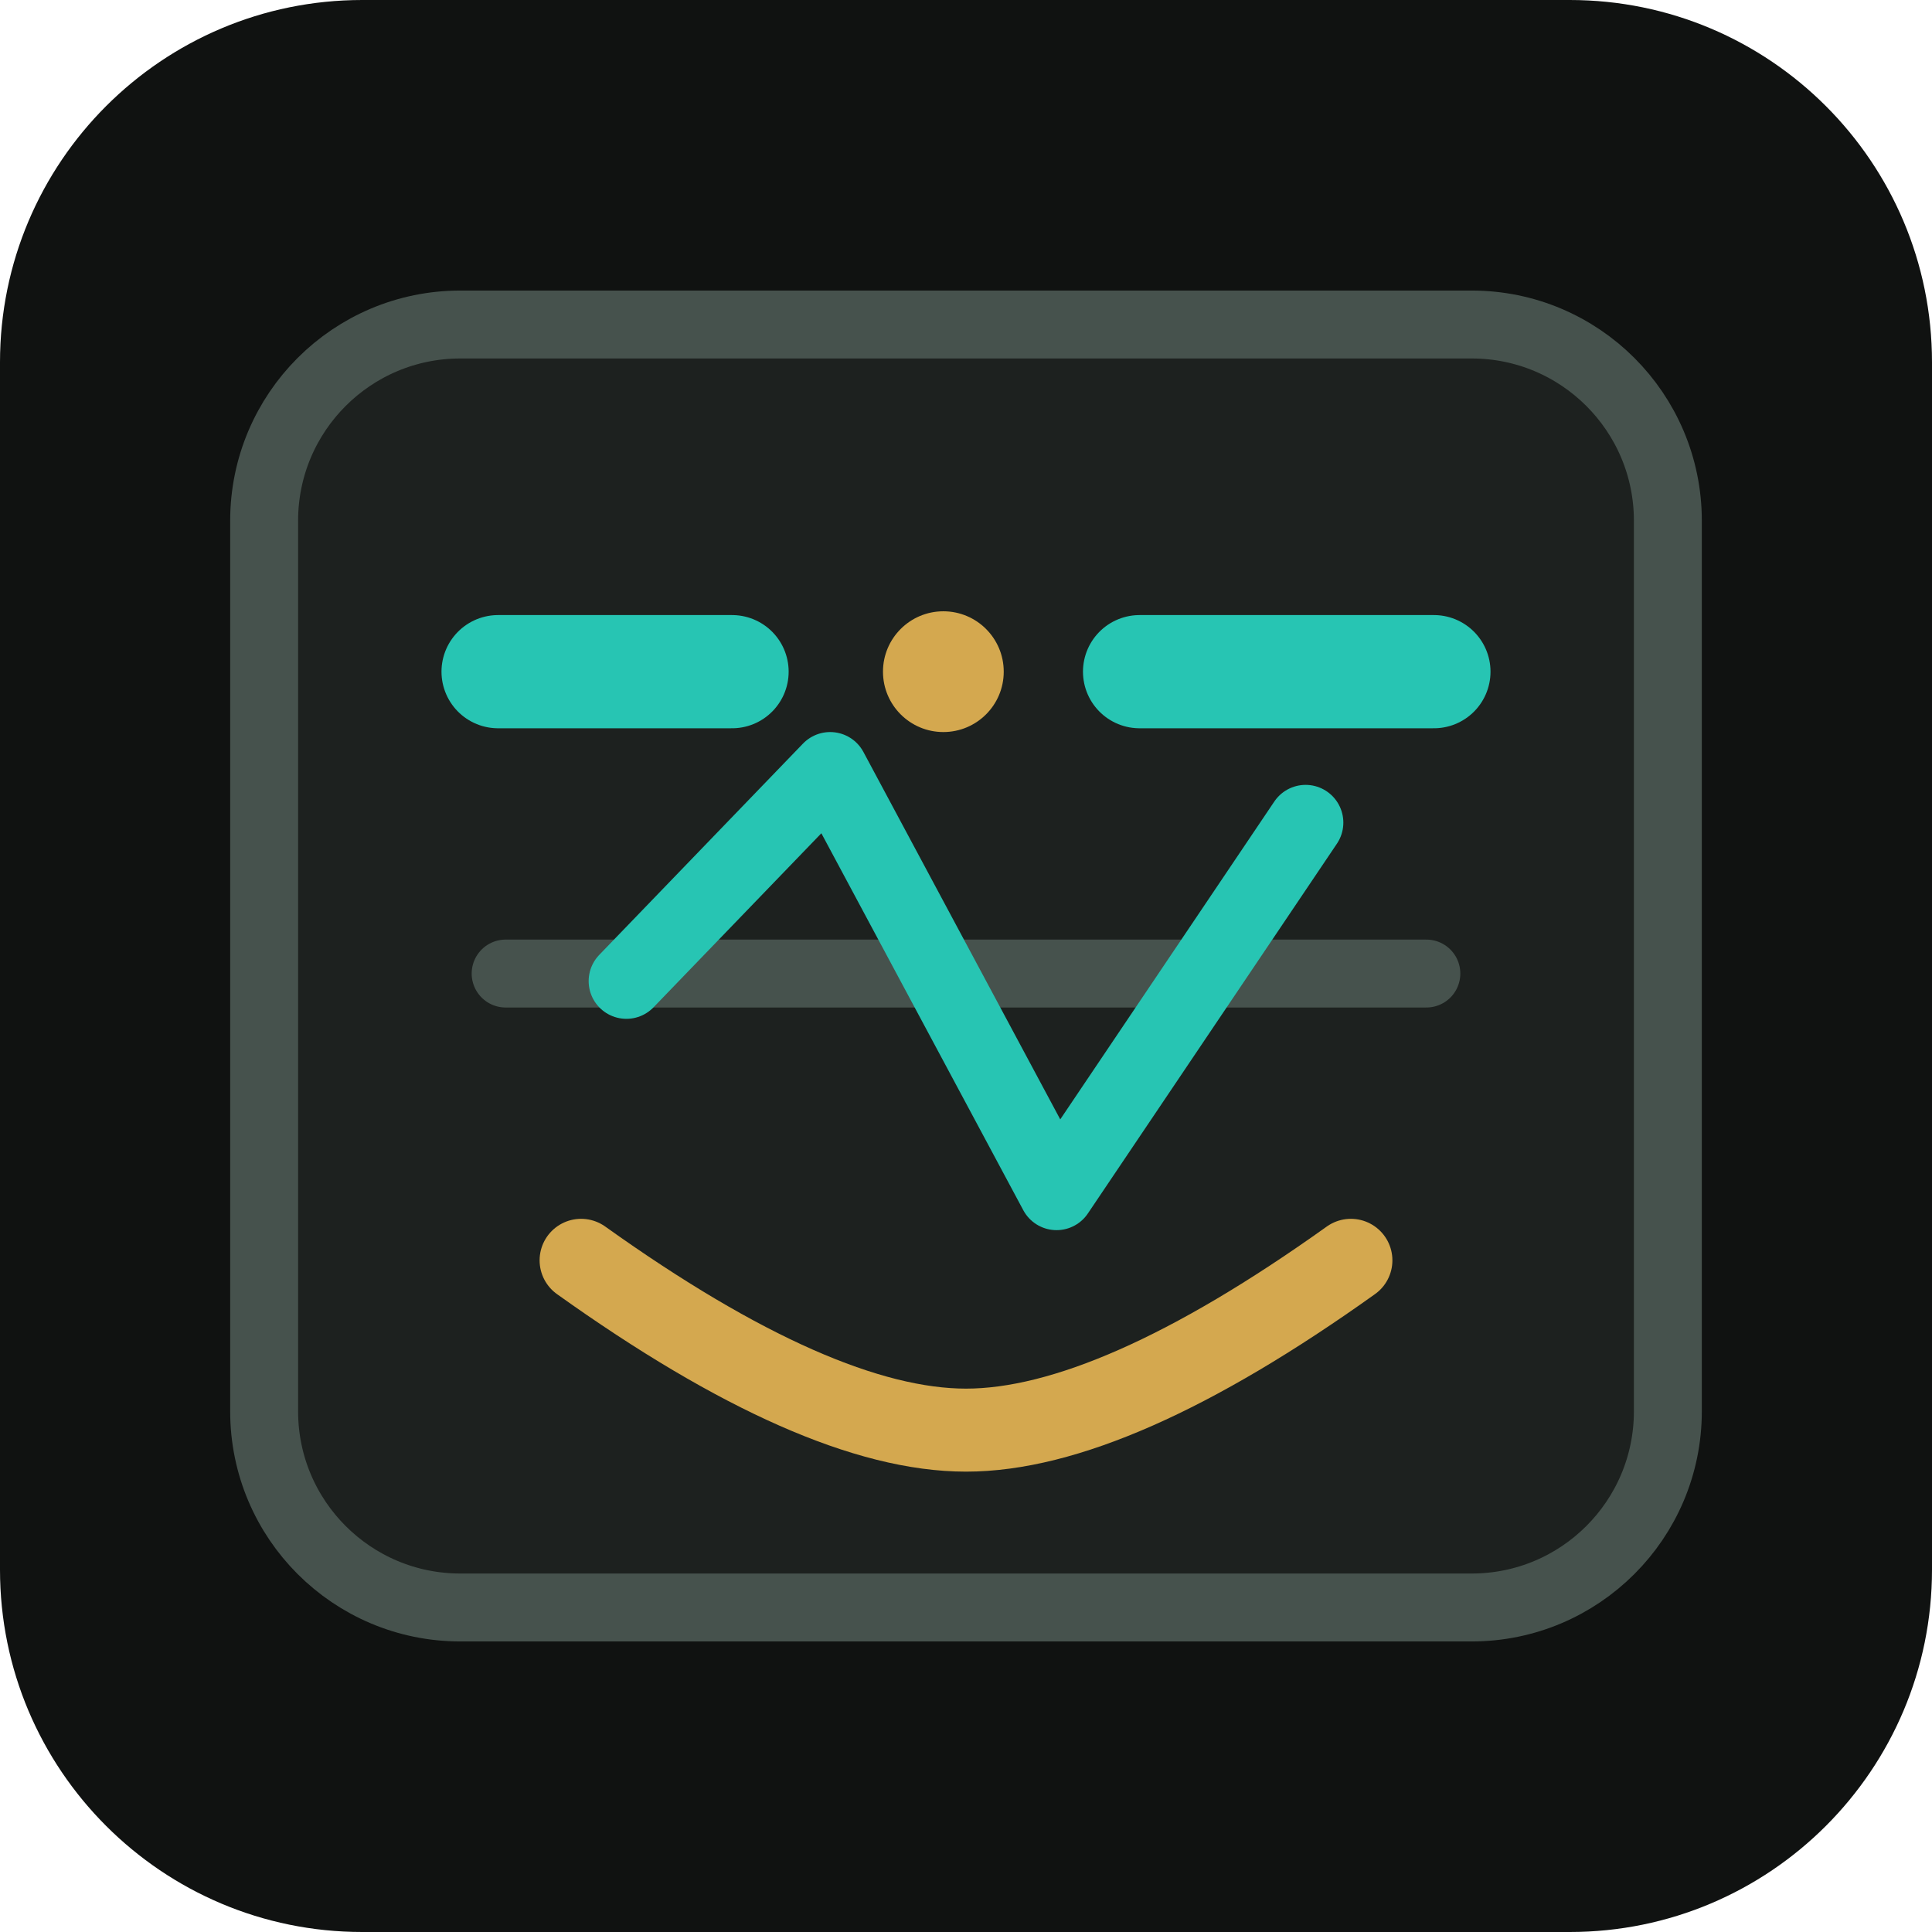
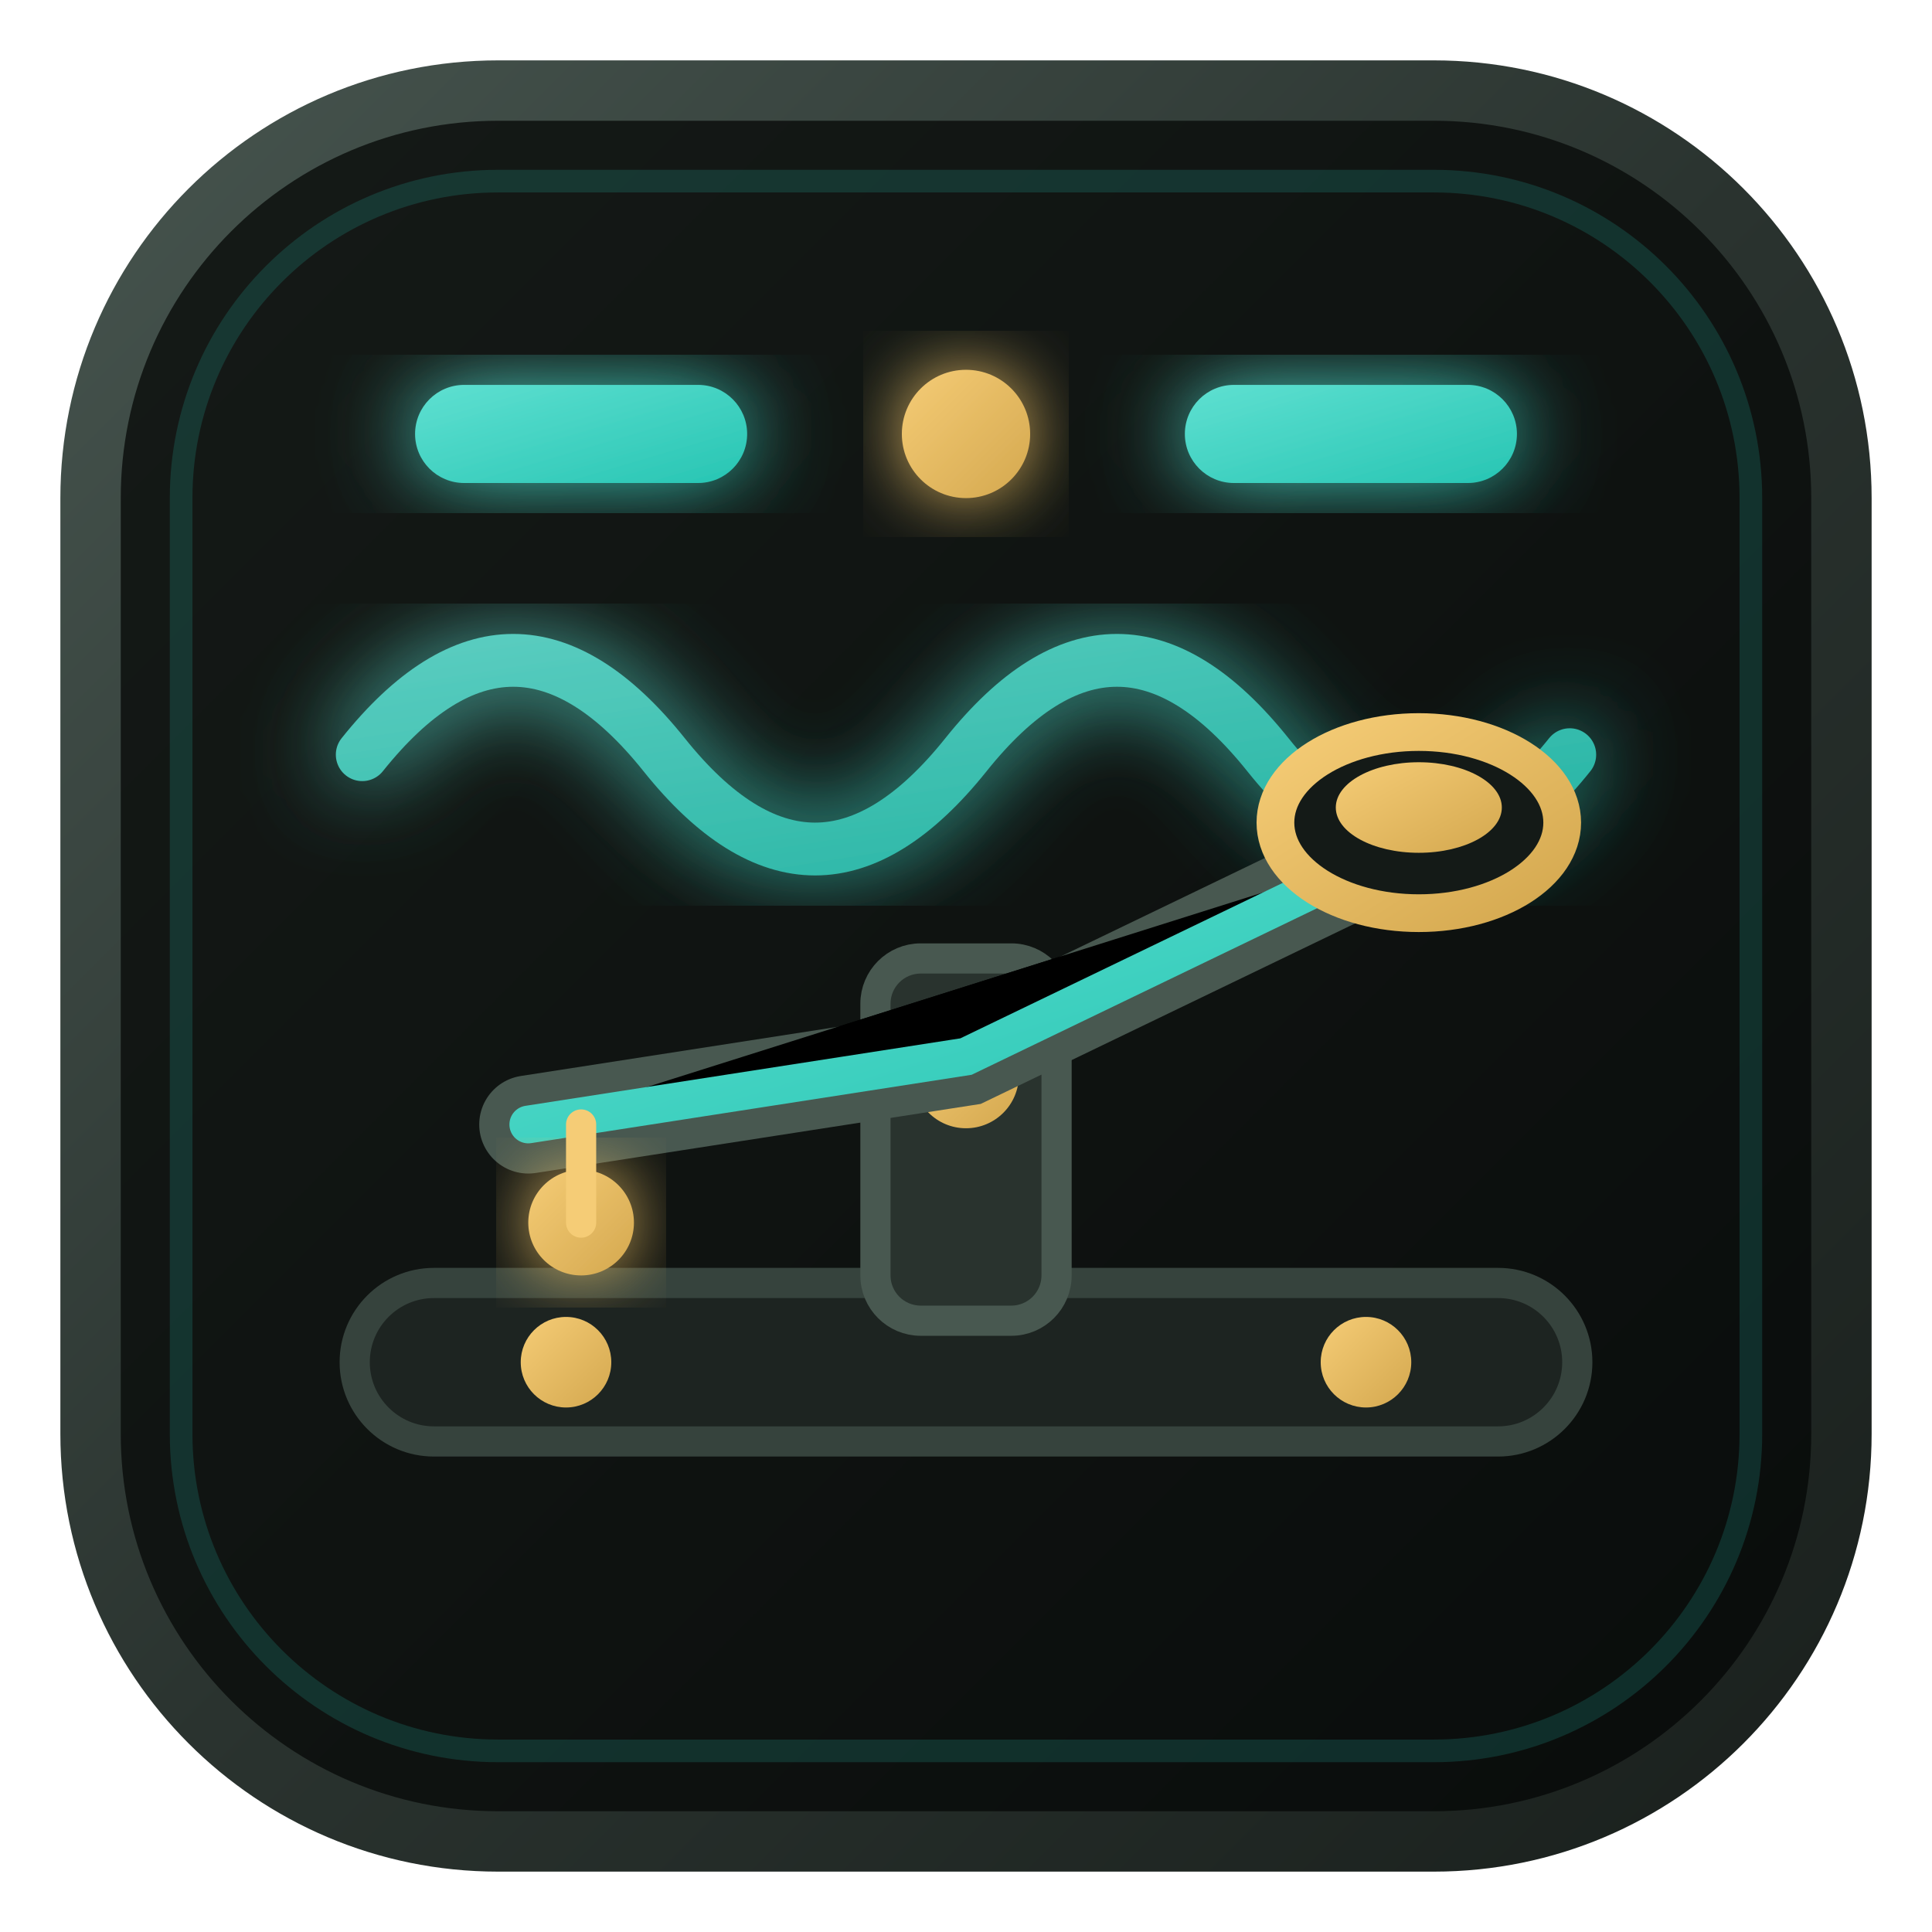
- <svg xmlns="http://www.w3.org/2000/svg" viewBox="0 0 512 512" role="img" aria-label="9M2PJU Morse Code Lab icon">
-   <rect width="512" height="512" rx="96" fill="#101211" />
-   <rect x="70" y="86" width="372" height="340" rx="52" fill="#1d211f" stroke="#46524d" stroke-width="18" />
-   <path d="M132 178h62" stroke="#27c5b3" stroke-width="30" stroke-linecap="round" />
-   <circle cx="250" cy="178" r="16" fill="#d4a84f" />
-   <path d="M302 178h78" stroke="#27c5b3" stroke-width="30" stroke-linecap="round" />
-   <path d="M134 258h244" stroke="#46524d" stroke-width="18" stroke-linecap="round" />
-   <path d="M154 334c42 30 76 45 102 45s60-15 102-45" fill="none" stroke="#d4a84f" stroke-width="22" stroke-linecap="round" />
-   <path d="M166 260l54-56 60 112 66-98" fill="none" stroke="#27c5b3" stroke-width="20" stroke-linecap="round" stroke-linejoin="round" />
+ <svg xmlns="http://www.w3.org/2000/svg" viewBox="0 0 512 512" role="img" aria-label="9M2PJU Morse Code Lab Official Icon">
+   <defs>
+     <linearGradient id="iconBgGrad" x1="0%" y1="0%" x2="100%" y2="100%">
+       <stop offset="0%" stop-color="#151a17" />
+       <stop offset="100%" stop-color="#090c0b" />
+     </linearGradient>
+     <linearGradient id="iconBezelGrad" x1="0%" y1="0%" x2="100%" y2="100%">
+       <stop offset="0%" stop-color="#46544e" />
+       <stop offset="50%" stop-color="#2a332f" />
+       <stop offset="100%" stop-color="#1a201d" />
+     </linearGradient>
+     <linearGradient id="iconTealGrad" x1="0%" y1="0%" x2="100%" y2="100%">
+       <stop offset="0%" stop-color="#5fe0d1" />
+       <stop offset="100%" stop-color="#27c5b3" />
+     </linearGradient>
+     <linearGradient id="iconGoldGrad" x1="0%" y1="0%" x2="100%" y2="100%">
+       <stop offset="0%" stop-color="#f5cc76" />
+       <stop offset="100%" stop-color="#d4a84f" />
+     </linearGradient>
+     <filter id="iconGlowTeal" x="-30%" y="-30%" width="160%" height="160%">
+       <feGaussianBlur stdDeviation="12" result="blur" />
+       <feComposite in="SourceGraphic" in2="blur" operator="over" />
+     </filter>
+     <filter id="iconGlowGold" x="-30%" y="-30%" width="160%" height="160%">
+       <feGaussianBlur stdDeviation="10" result="blur" />
+       <feComposite in="SourceGraphic" in2="blur" operator="over" />
+     </filter>
+   </defs>
+   <rect x="24" y="24" width="464" height="464" rx="108" fill="url(#iconBgGrad)" stroke="url(#iconBezelGrad)" stroke-width="16" />
+   <rect x="48" y="48" width="416" height="416" rx="84" fill="none" stroke="rgba(39, 197, 179, 0.18)" stroke-width="6" />
+   <rect x="110" y="102" width="88" height="26" rx="13" fill="url(#iconTealGrad)" filter="url(#iconGlowTeal)" />
+   <circle cx="256" cy="115" r="17" fill="url(#iconGoldGrad)" filter="url(#iconGlowGold)" />
+   <rect x="314" y="102" width="88" height="26" rx="13" fill="url(#iconTealGrad)" filter="url(#iconGlowTeal)" />
+   <path d="M96 200 Q 136 150, 176 200 T 256 200 T 336 200 T 416 200" fill="none" stroke="url(#iconTealGrad)" stroke-width="14" stroke-linecap="round" filter="url(#iconGlowTeal)" opacity="0.9" />
+   <rect x="94" y="340" width="324" height="42" rx="21" fill="#1d2421" stroke="#36433d" stroke-width="8" />
+   <circle cx="150" cy="361" r="12" fill="url(#iconGoldGrad)" />
+   <circle cx="362" cy="361" r="12" fill="url(#iconGoldGrad)" />
+   <rect x="232" y="254" width="48" height="96" rx="12" fill="#29332e" stroke="#485850" stroke-width="8" />
+   <circle cx="256" cy="285" r="14" fill="url(#iconGoldGrad)" />
+   <path d="M140 298 L256 280 L368 226" stroke="#485850" stroke-width="26" stroke-linecap="round" />
+   <path d="M140 298 L256 280 L368 226" stroke="url(#iconTealGrad)" stroke-width="10" stroke-linecap="round" />
+   <ellipse cx="376" cy="218" rx="38" ry="24" fill="#141a17" stroke="url(#iconGoldGrad)" stroke-width="10" />
+   <ellipse cx="376" cy="214" rx="22" ry="12" fill="url(#iconGoldGrad)" />
+   <circle cx="154" cy="324" r="14" fill="url(#iconGoldGrad)" filter="url(#iconGlowGold)" />
+   <path d="M154 298 L154 324" stroke="#f5cc76" stroke-width="8" stroke-linecap="round" />
</svg>
